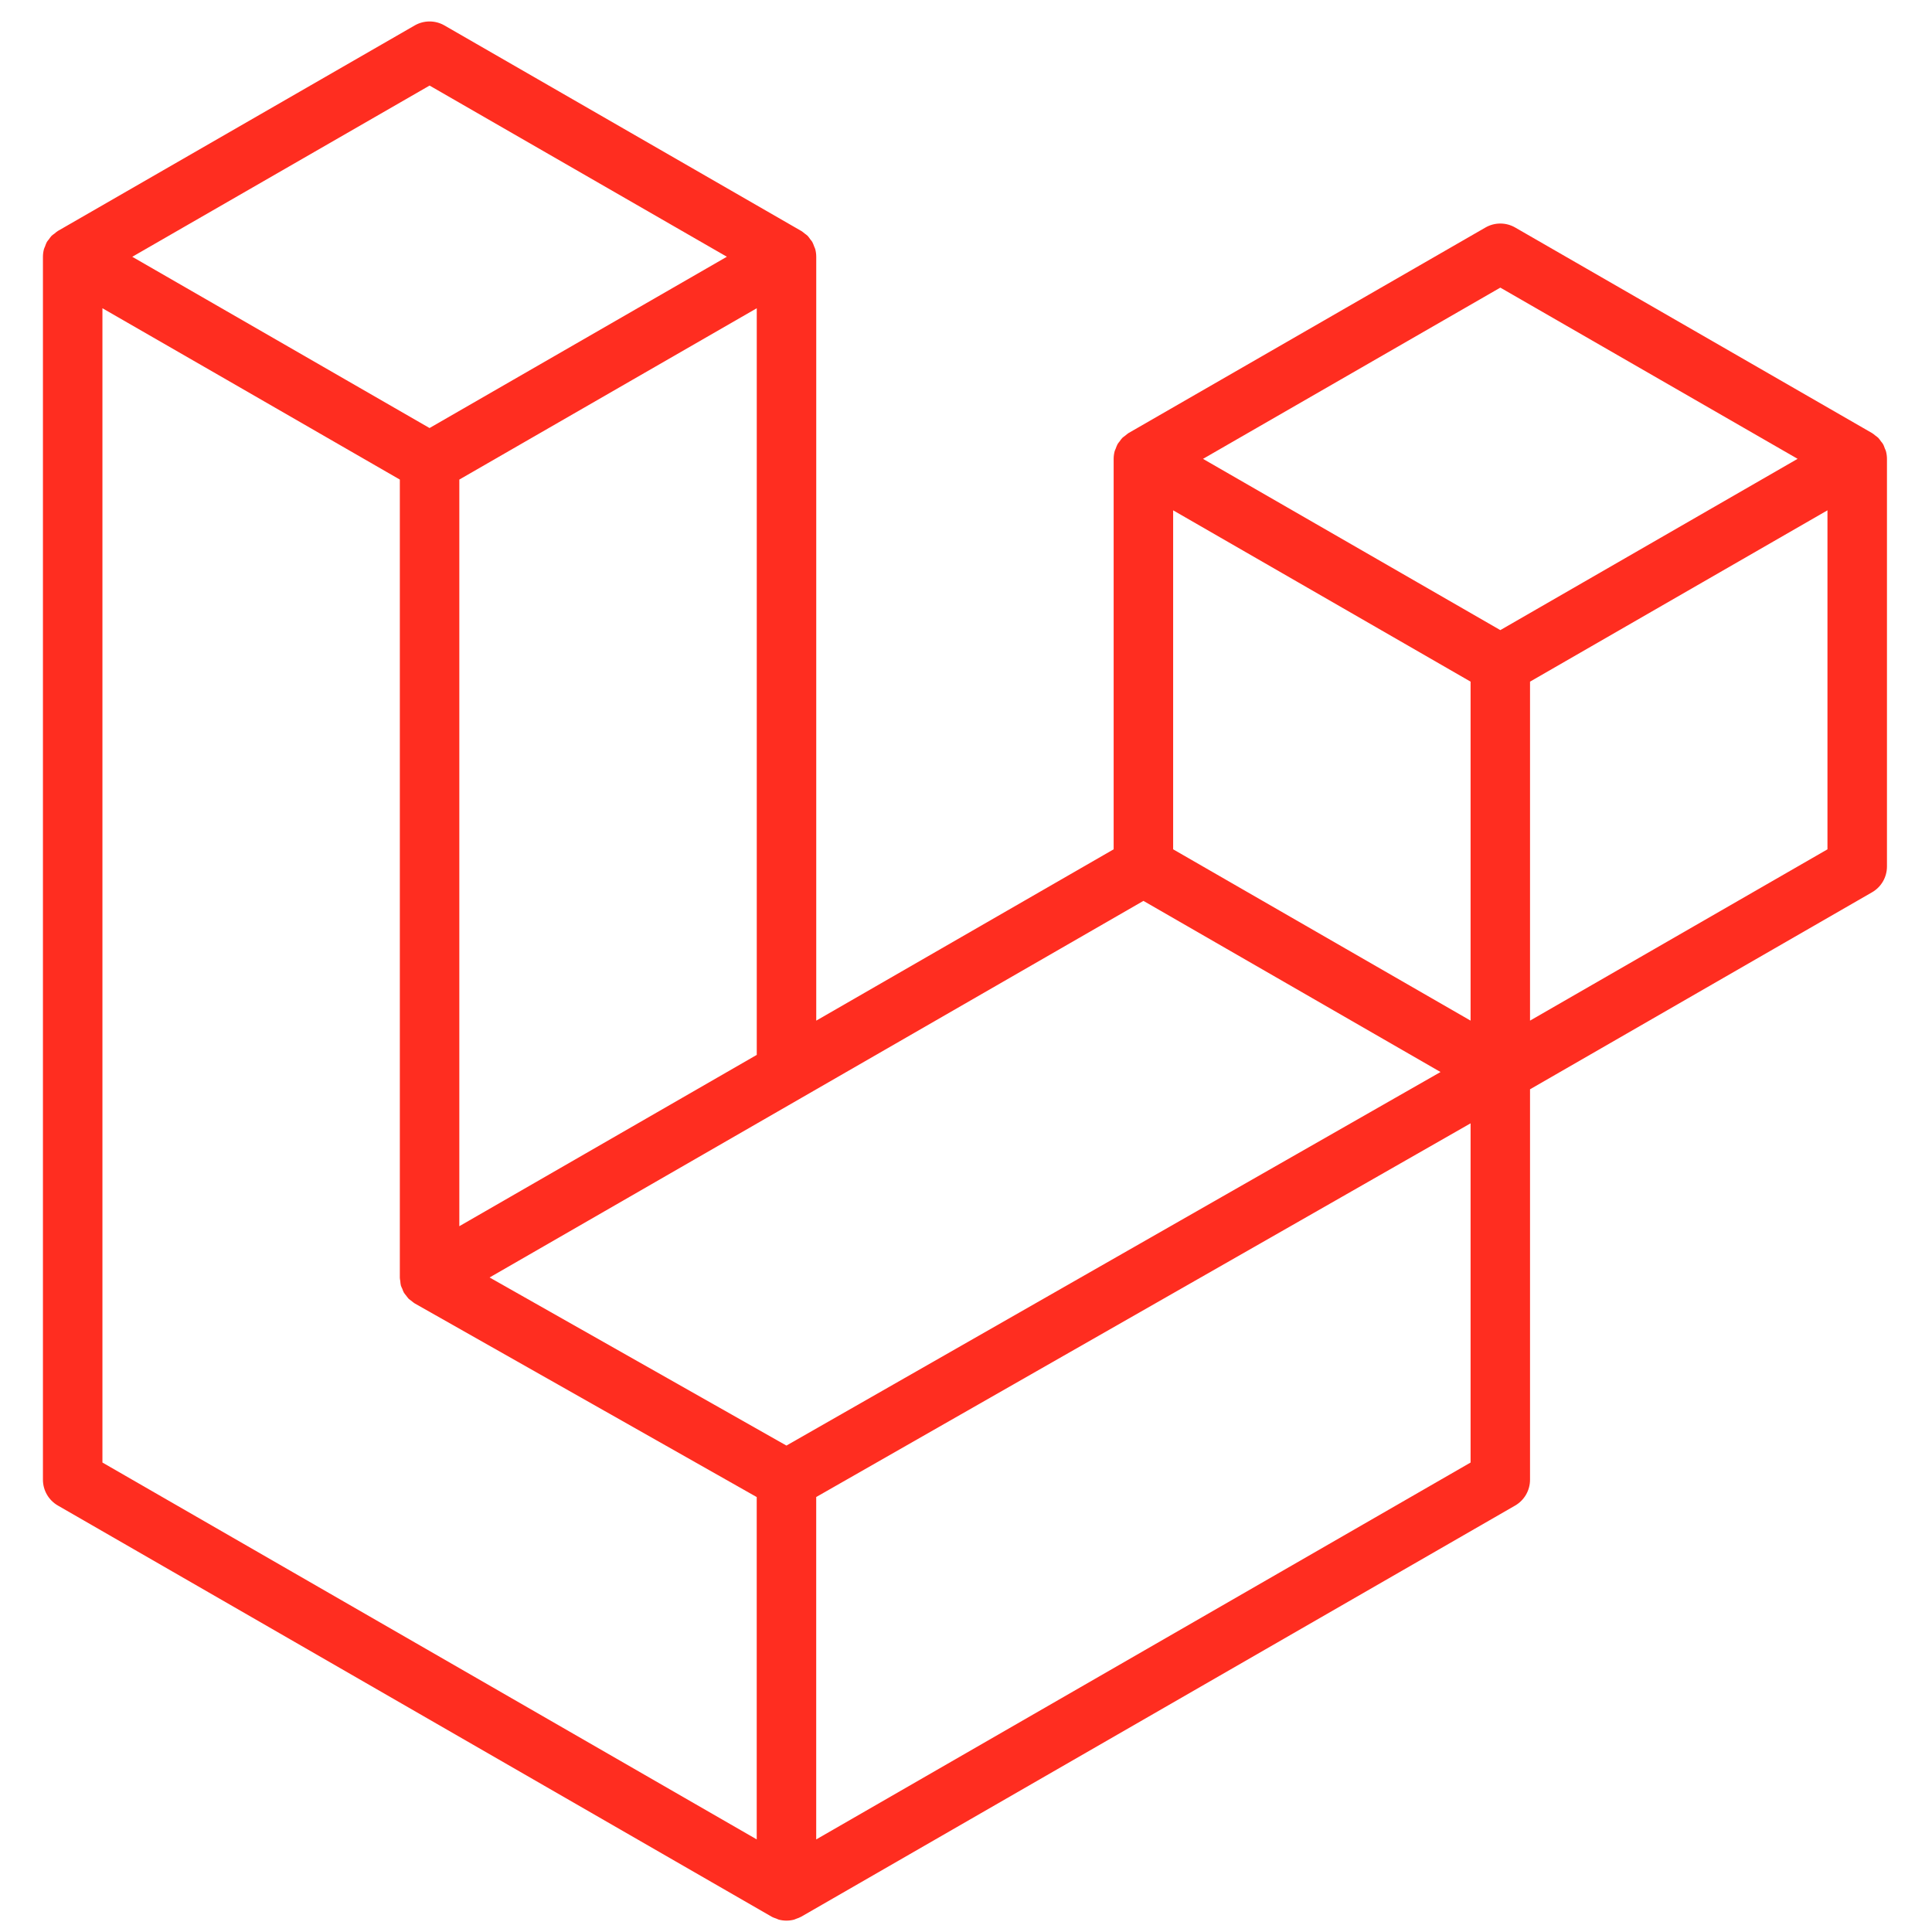
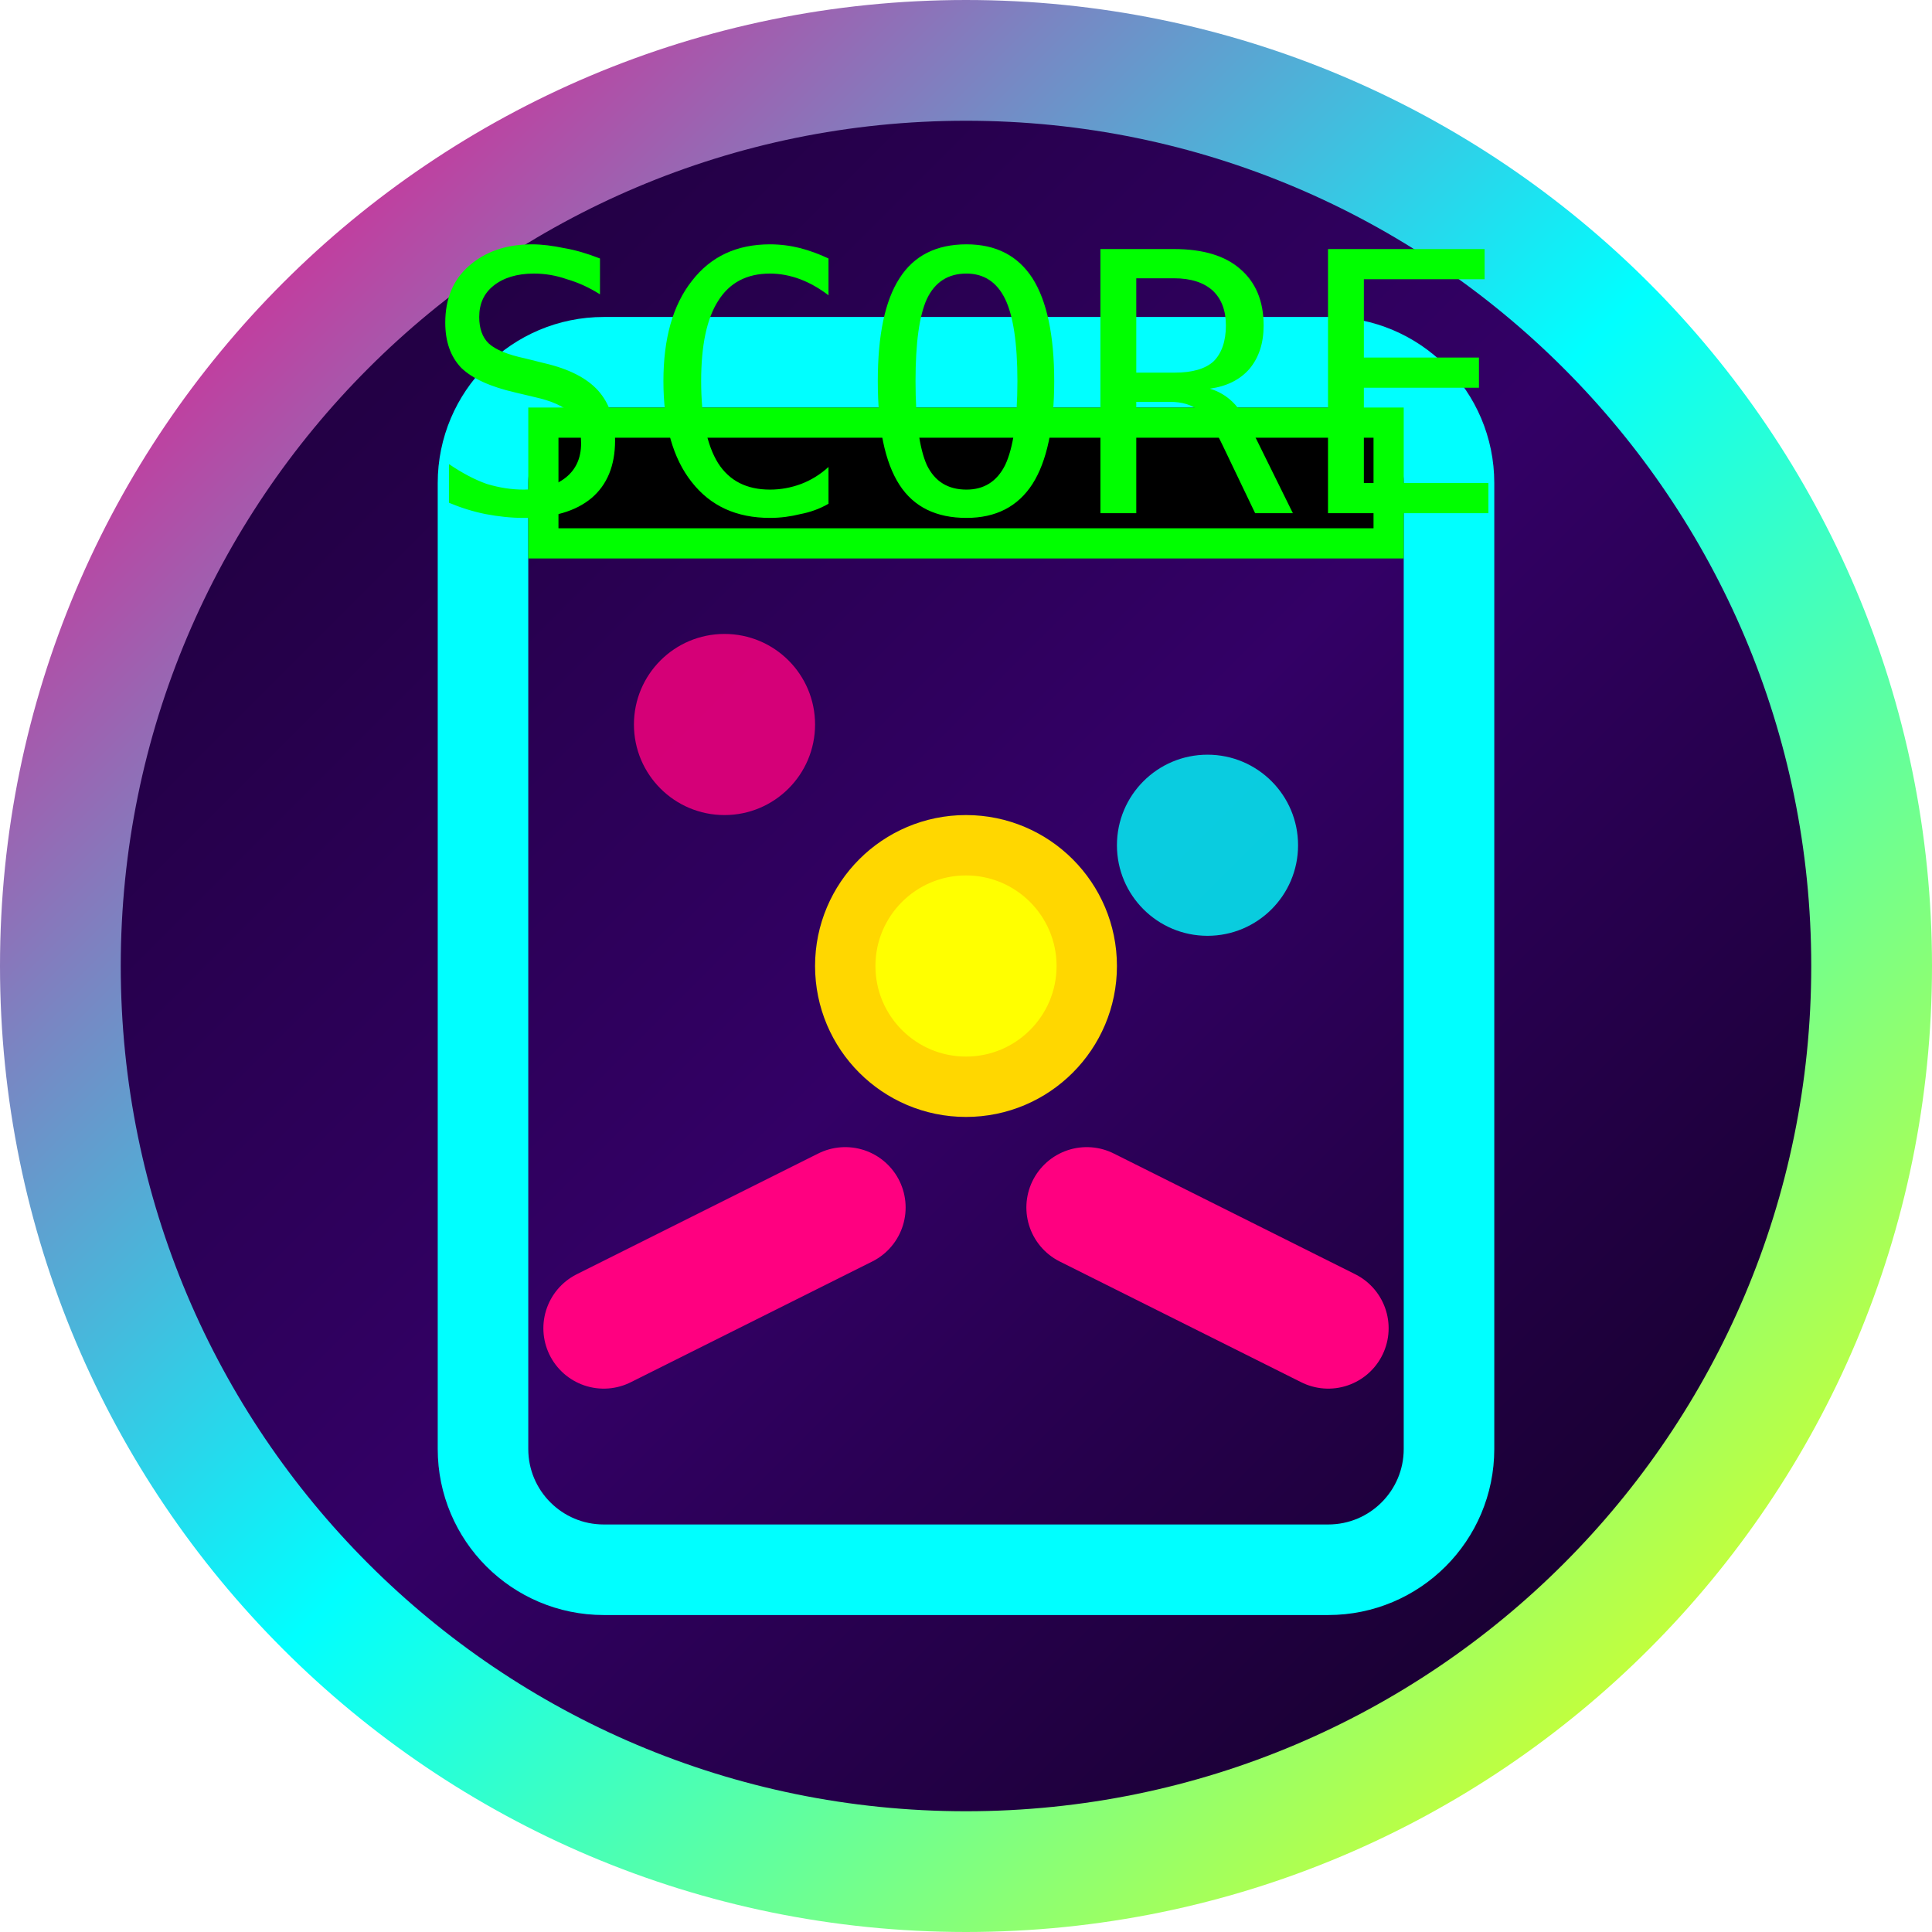
- <svg xmlns="http://www.w3.org/2000/svg" width="166" height="166" viewBox="0 0 166 166" fill="none">
-   <path fill-rule="evenodd" clip-rule="evenodd" d="M162.041 38.759C162.099 38.977 162.129 39.201 162.13 39.426V74.452C162.13 74.902 162.011 75.344 161.786 75.733C161.561 76.122 161.237 76.444 160.847 76.668L131.462 93.594V127.141C131.462 128.054 130.977 128.897 130.186 129.357L68.847 164.683C68.707 164.763 68.554 164.814 68.401 164.868C68.343 164.887 68.289 164.922 68.228 164.938C67.8 165.051 67.349 165.051 66.92 164.938C66.85 164.919 66.786 164.881 66.719 164.855C66.579 164.804 66.432 164.76 66.298 164.683L4.972 129.357C4.583 129.133 4.259 128.81 4.034 128.421C3.808 128.032 3.69 127.591 3.689 127.141L3.689 22.063C3.689 21.834 3.721 21.61 3.779 21.393C3.798 21.32 3.843 21.253 3.868 21.179C3.916 21.045 3.961 20.908 4.031 20.783C4.079 20.7 4.149 20.633 4.206 20.557C4.28 20.454 4.347 20.349 4.433 20.26C4.506 20.186 4.602 20.132 4.685 20.068C4.778 19.992 4.861 19.909 4.966 19.848L35.633 2.185C36.022 1.961 36.462 1.844 36.91 1.844C37.358 1.844 37.798 1.961 38.186 2.185L68.851 19.848H68.857C68.959 19.912 69.045 19.992 69.138 20.065C69.221 20.129 69.313 20.186 69.387 20.257C69.476 20.349 69.54 20.454 69.616 20.557C69.671 20.633 69.744 20.7 69.789 20.783C69.862 20.911 69.904 21.045 69.955 21.179C69.98 21.253 70.025 21.32 70.044 21.396C70.103 21.614 70.133 21.838 70.133 22.063V87.694L95.686 72.974V39.423C95.686 39.2 95.718 38.973 95.775 38.759C95.798 38.683 95.839 38.615 95.865 38.542C95.916 38.408 95.96 38.271 96.031 38.146C96.079 38.063 96.149 37.996 96.203 37.92C96.279 37.818 96.343 37.712 96.433 37.623C96.506 37.549 96.599 37.495 96.681 37.431C96.777 37.355 96.86 37.272 96.962 37.211L127.633 19.548C128.021 19.324 128.461 19.206 128.91 19.206C129.358 19.206 129.798 19.324 130.186 19.548L160.85 37.211C160.959 37.275 161.042 37.355 161.137 37.428C161.217 37.492 161.31 37.549 161.383 37.62C161.473 37.712 161.536 37.818 161.613 37.92C161.67 37.996 161.741 38.063 161.785 38.146C161.859 38.271 161.9 38.408 161.951 38.542C161.98 38.615 162.021 38.683 162.041 38.759ZM157.018 72.974V43.848L146.287 50.028L131.462 58.568V87.694L157.021 72.974H157.018ZM126.354 125.663V96.518L111.771 104.85L70.13 128.626V158.046L126.354 125.663ZM8.801 26.485V125.663L65.018 158.043V128.629L35.649 112L35.64 111.994L35.627 111.988C35.528 111.93 35.445 111.847 35.353 111.777C35.273 111.713 35.18 111.662 35.11 111.592L35.104 111.582C35.021 111.502 34.963 111.403 34.893 111.314C34.829 111.228 34.753 111.154 34.702 111.065L34.699 111.055C34.641 110.96 34.606 110.845 34.565 110.736C34.523 110.64 34.469 110.551 34.443 110.449C34.411 110.328 34.405 110.197 34.392 110.072C34.379 109.976 34.354 109.881 34.354 109.785V109.778V41.205L19.532 32.662L8.801 26.485ZM36.913 7.35L11.364 22.063L36.907 36.777L62.453 22.06L36.907 7.35H36.913ZM50.2 99.174L65.022 90.637V26.485L54.291 32.665L39.466 41.205V105.357L50.2 99.174ZM128.91 24.713L103.363 39.426L128.91 54.14L154.453 39.423L128.91 24.713ZM126.354 58.568L111.529 50.028L100.798 43.848V72.974L115.619 81.511L126.354 87.694V58.568ZM67.571 124.205L105.042 102.803L123.772 92.109L98.245 77.405L68.854 94.334L42.066 109.762L67.571 124.205Z" fill="#FF2D20" />
+ <svg xmlns="http://www.w3.org/2000/svg" width="32" height="32" viewBox="0 0 32 32" fill="none">
+   <circle cx="16" cy="16" r="15" fill="url(#cyberpunkGradient)" stroke="url(#neonStroke)" stroke-width="2" />
+   <rect x="8" y="6" width="16" height="20" rx="2" fill="none" stroke="#00FFFF" stroke-width="1.5" />
+   <path d="M10 22 L14 20" stroke="#FF0080" stroke-width="2" stroke-linecap="round" />
+   <path d="M22 22 L18 20" stroke="#FF0080" stroke-width="2" stroke-linecap="round" />
+   <circle cx="16" cy="16" r="2" fill="#FFFF00" stroke="#FFD700" stroke-width="1">
+     <animate attributeName="cy" values="16;12;16" dur="2s" repeatCount="indefinite" />
+   </circle>
+   <circle cx="12" cy="12" r="1.5" fill="#FF0080" opacity="0.8" />
+   <circle cx="20" cy="14" r="1.5" fill="#00FFFF" opacity="0.8" />
+   <rect x="9" y="7" width="14" height="2" fill="#000" stroke="#00FF00" stroke-width="0.5" />
+   <text x="16" y="8.5" text-anchor="middle" fill="#00FF00" font-family="monospace" font-size="6">SCORE</text>
+   <defs>
+     <linearGradient id="cyberpunkGradient" x1="0%" y1="0%" x2="100%" y2="100%">
+       <stop offset="0%" style="stop-color:#1a0033;stop-opacity:1" />
+       <stop offset="50%" style="stop-color:#330066;stop-opacity:1" />
+       <stop offset="100%" style="stop-color:#0d001a;stop-opacity:1" />
+     </linearGradient>
+     <linearGradient id="neonStroke" x1="0%" y1="0%" x2="100%" y2="100%">
+       <stop offset="0%" style="stop-color:#FF0080;stop-opacity:1" />
+       <stop offset="50%" style="stop-color:#00FFFF;stop-opacity:1" />
+       <stop offset="100%" style="stop-color:#FFFF00;stop-opacity:1" />
+     </linearGradient>
+     <filter id="glow">
+       <feGaussianBlur stdDeviation="2" result="coloredBlur" />
+       <feMerge>
+         <feMergeNode in="coloredBlur" />
+         <feMergeNode in="SourceGraphic" />
+       </feMerge>
+     </filter>
+   </defs>
</svg>
